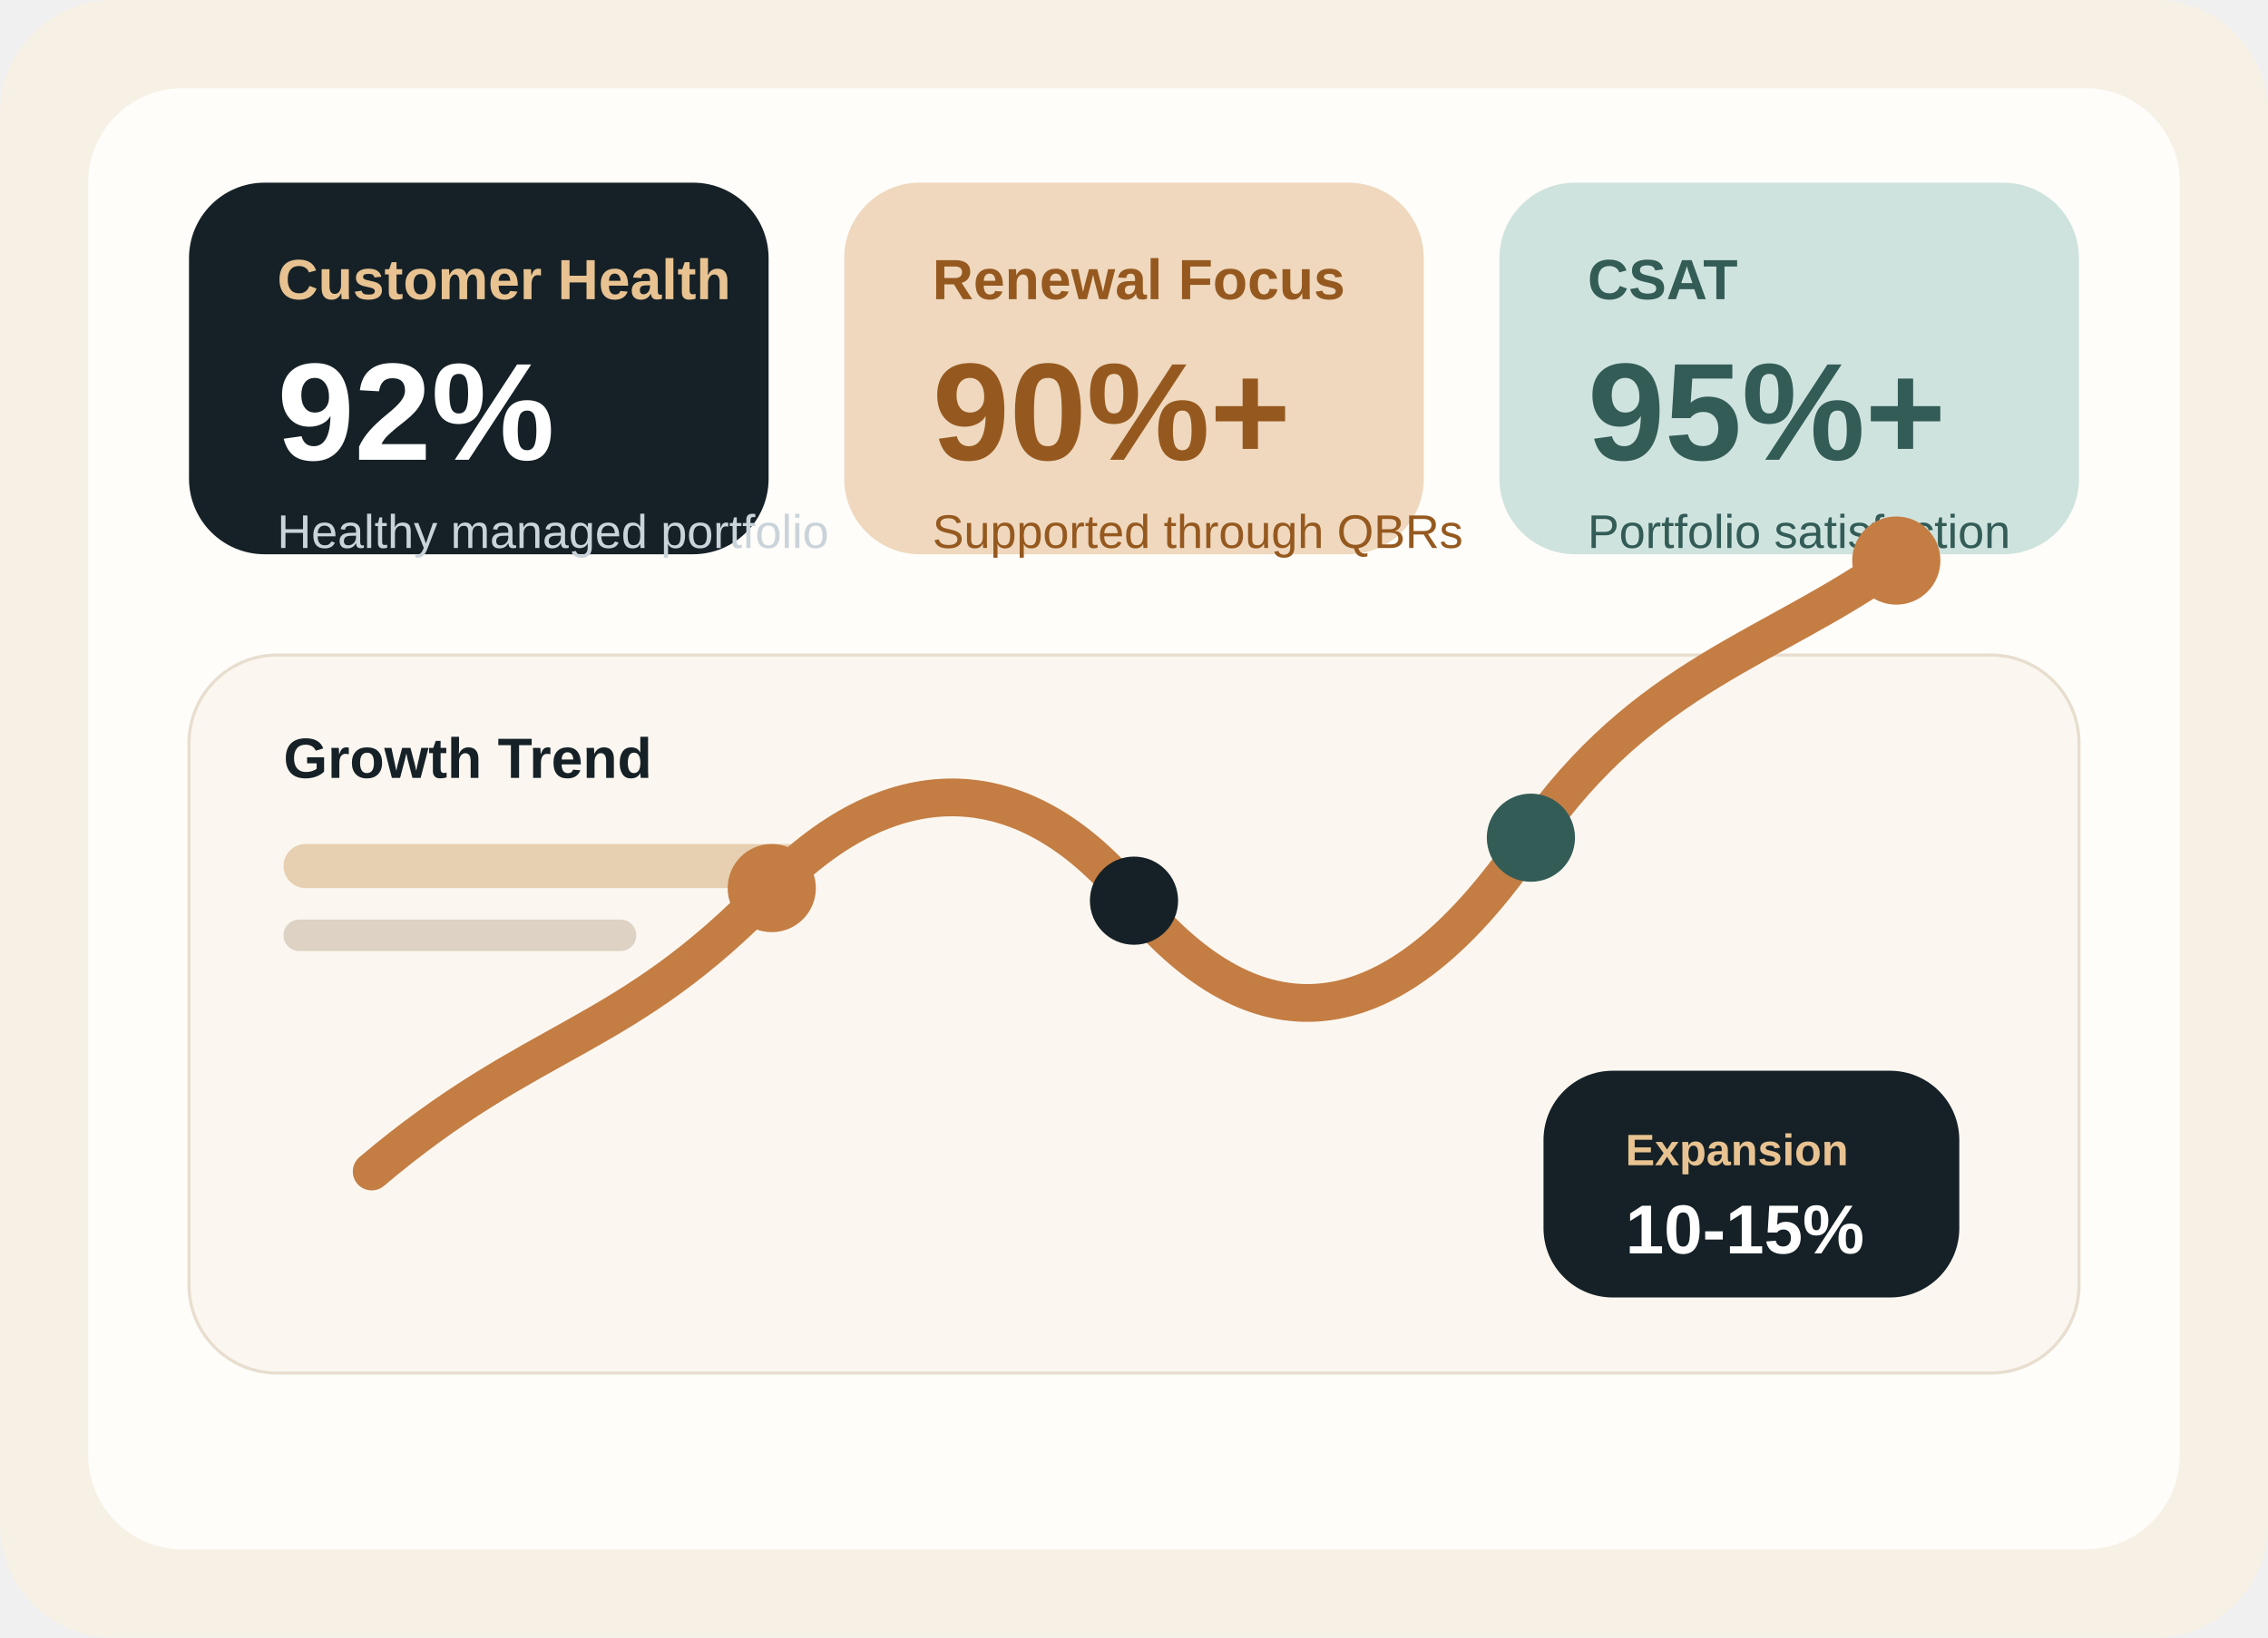
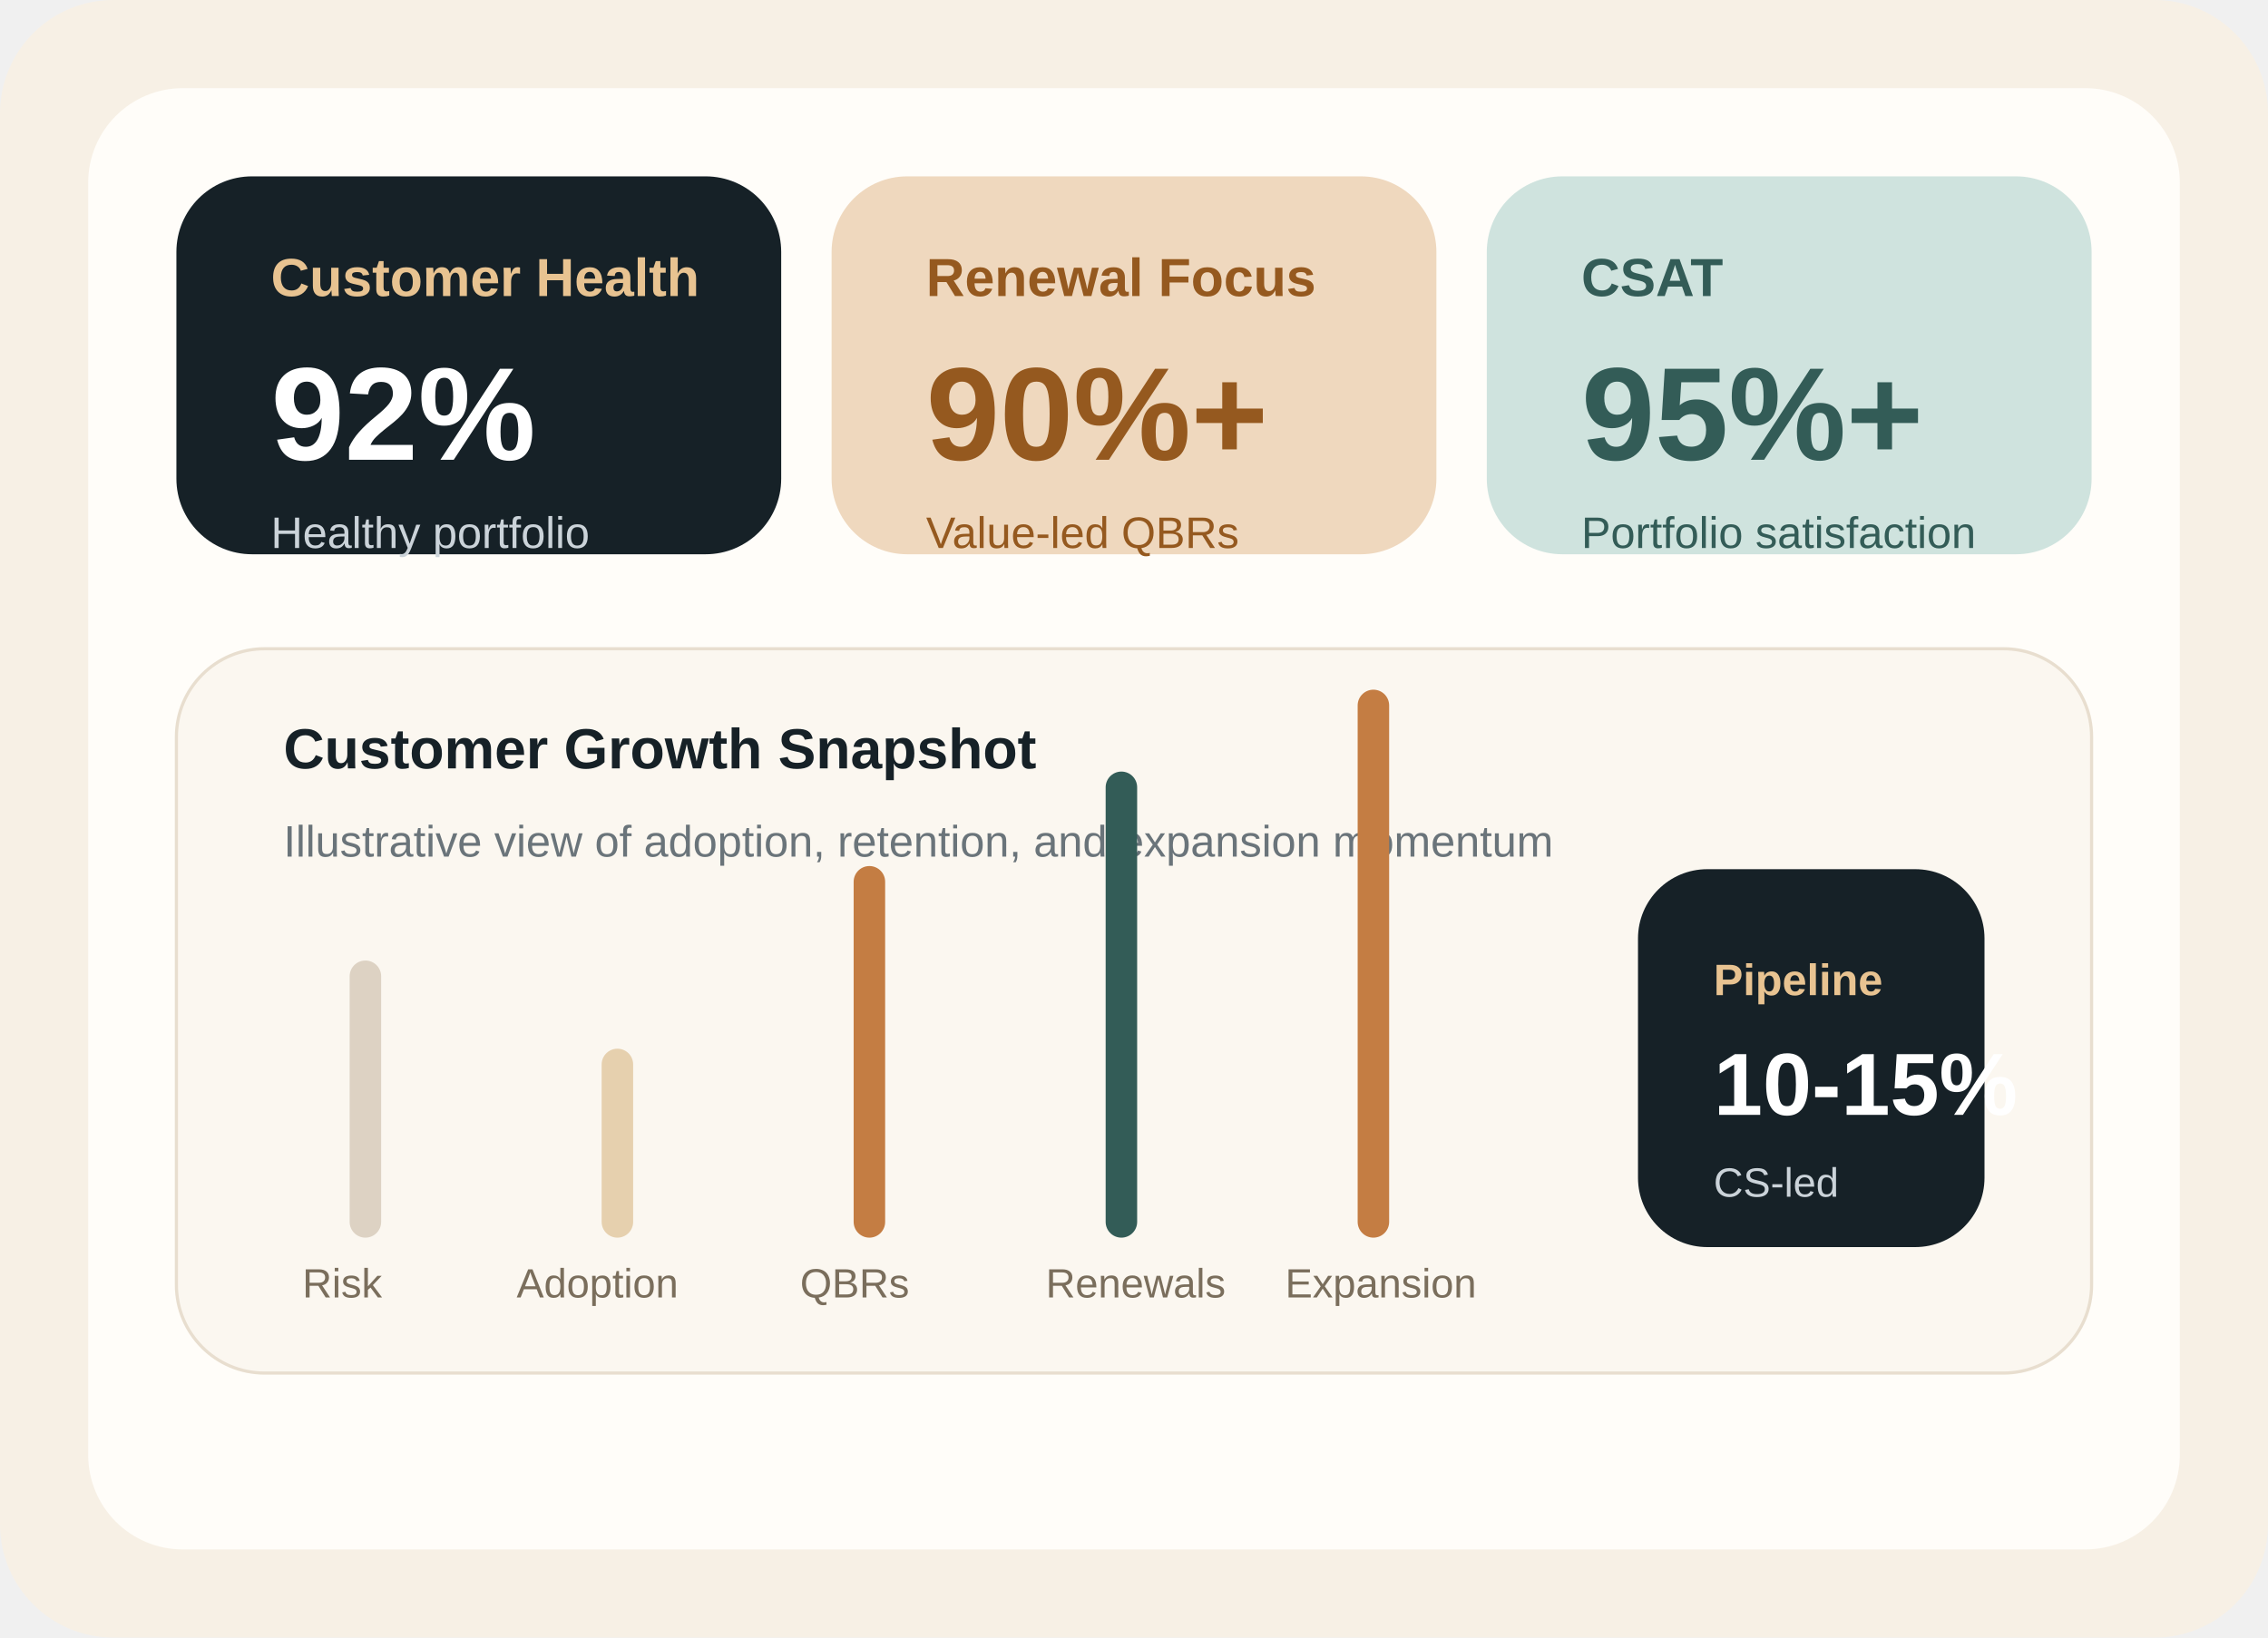
<svg xmlns="http://www.w3.org/2000/svg" width="720" height="520" viewBox="0 0 720 520" fill="none">
  <rect width="720" height="520" rx="36" fill="#F7F0E5" />
  <rect x="28" y="28" width="664" height="464" rx="30" fill="#FFFDF9" />
-   <rect x="60" y="58" width="184" height="118" rx="24" fill="#162127" />
-   <text x="88" y="95" fill="#E8C391" font-family="Arial, sans-serif" font-size="18" font-weight="700">Customer Health</text>
-   <text x="88" y="146" fill="#FFFFFF" font-family="Arial, sans-serif" font-size="44" font-weight="700">92%</text>
-   <text x="88" y="174" fill="#CAD3DA" font-family="Arial, sans-serif" font-size="15">Healthy managed portfolio</text>
-   <rect x="268" y="58" width="184" height="118" rx="24" fill="#EFD8BE" />
-   <text x="296" y="95" fill="#95591F" font-family="Arial, sans-serif" font-size="18" font-weight="700">Renewal Focus</text>
-   <text x="296" y="146" fill="#95591F" font-family="Arial, sans-serif" font-size="44" font-weight="700">90%+</text>
-   <text x="296" y="174" fill="#95591F" font-family="Arial, sans-serif" font-size="15">Supported through QBRs</text>
-   <rect x="476" y="58" width="184" height="118" rx="24" fill="#CFE3DE" />
-   <text x="504" y="95" fill="#335C57" font-family="Arial, sans-serif" font-size="18" font-weight="700">CSAT</text>
-   <text x="504" y="146" fill="#335C57" font-family="Arial, sans-serif" font-size="44" font-weight="700">95%+</text>
-   <text x="504" y="174" fill="#335C57" font-family="Arial, sans-serif" font-size="15">Portfolio satisfaction</text>
-   <rect x="60" y="208" width="600" height="228" rx="28" fill="#FBF7F0" stroke="#E8DECF" />
-   <text x="90" y="247" fill="#162127" font-family="Arial, sans-serif" font-size="18" font-weight="700">Growth Trend</text>
-   <rect x="90" y="268" width="168" height="14" rx="7" fill="#E7D0B1" />
-   <rect x="90" y="292" width="112" height="10" rx="5" fill="#DDD2C3" />
-   <path d="M118 372C170 328 198 331 245 282C284 242 326 244 360 286C395 328 438 337 486 266C522 214 563 206 602 178" stroke="#C47D43" stroke-width="12" stroke-linecap="round" />
-   <circle cx="245" cy="282" r="14" fill="#C47D43" />
-   <circle cx="360" cy="286" r="14" fill="#162127" />
-   <circle cx="486" cy="266" r="14" fill="#335C57" />
-   <circle cx="602" cy="178" r="14" fill="#C47D43" />
-   <rect x="490" y="340" width="132" height="72" rx="22" fill="#162127" />
-   <text x="516" y="370" fill="#E8C391" font-family="Arial, sans-serif" font-size="14" font-weight="700">Expansion</text>
-   <text x="516" y="398" fill="#FFFFFF" font-family="Arial, sans-serif" font-size="22" font-weight="700">10-15%</text>
+   <rect x="56" y="56" width="192" height="120" rx="24" fill="#162127" />
+   <text x="86" y="94" fill="#E8C391" font-family="Arial, sans-serif" font-size="17" font-weight="700">Customer Health</text>
+   <text x="86" y="146" fill="#FFFFFF" font-family="Arial, sans-serif" font-size="42" font-weight="700">92%</text>
+   <text x="86" y="174" fill="#CBD3D9" font-family="Arial, sans-serif" font-size="14">Healthy portfolio</text>
+   <rect x="264" y="56" width="192" height="120" rx="24" fill="#EFD8BE" />
+   <text x="294" y="94" fill="#95591F" font-family="Arial, sans-serif" font-size="17" font-weight="700">Renewal Focus</text>
+   <text x="294" y="146" fill="#95591F" font-family="Arial, sans-serif" font-size="42" font-weight="700">90%+</text>
+   <text x="294" y="174" fill="#95591F" font-family="Arial, sans-serif" font-size="14">Value-led QBRs</text>
+   <rect x="472" y="56" width="192" height="120" rx="24" fill="#CFE3DE" />
+   <text x="502" y="94" fill="#335C57" font-family="Arial, sans-serif" font-size="17" font-weight="700">CSAT</text>
+   <text x="502" y="146" fill="#335C57" font-family="Arial, sans-serif" font-size="42" font-weight="700">95%+</text>
+   <text x="502" y="174" fill="#335C57" font-family="Arial, sans-serif" font-size="14">Portfolio satisfaction</text>
+   <rect x="56" y="206" width="608" height="230" rx="28" fill="#FBF7F0" stroke="#E8DECF" />
+   <text x="90" y="244" fill="#162127" font-family="Arial, sans-serif" font-size="18" font-weight="700">Customer Growth Snapshot</text>
+   <text x="90" y="272" fill="#6A747A" font-family="Arial, sans-serif" font-size="14">Illustrative view of adoption, retention, and expansion momentum</text>
+   <line x1="116" y1="388" x2="116" y2="310" stroke="#DDD2C3" stroke-width="10" stroke-linecap="round" />
+   <line x1="196" y1="388" x2="196" y2="338" stroke="#E6D0AE" stroke-width="10" stroke-linecap="round" />
+   <line x1="276" y1="388" x2="276" y2="280" stroke="#C47D43" stroke-width="10" stroke-linecap="round" />
+   <line x1="356" y1="388" x2="356" y2="250" stroke="#335C57" stroke-width="10" stroke-linecap="round" />
+   <line x1="436" y1="388" x2="436" y2="224" stroke="#C47D43" stroke-width="10" stroke-linecap="round" />
+   <text x="96" y="412" fill="#7A6E5C" font-family="Arial, sans-serif" font-size="13">Risk</text>
+   <text x="164" y="412" fill="#7A6E5C" font-family="Arial, sans-serif" font-size="13">Adoption</text>
+   <text x="254" y="412" fill="#7A6E5C" font-family="Arial, sans-serif" font-size="13">QBRs</text>
+   <text x="332" y="412" fill="#7A6E5C" font-family="Arial, sans-serif" font-size="13">Renewals</text>
+   <text x="408" y="412" fill="#7A6E5C" font-family="Arial, sans-serif" font-size="13">Expansion</text>
+   <rect x="520" y="276" width="110" height="120" rx="22" fill="#162127" />
+   <text x="544" y="316" fill="#E8C391" font-family="Arial, sans-serif" font-size="14" font-weight="700">Pipeline</text>
+   <text x="544" y="354" fill="#FFFFFF" font-family="Arial, sans-serif" font-size="28" font-weight="700">10-15%</text>
+   <text x="544" y="380" fill="#CBD3D9" font-family="Arial, sans-serif" font-size="13">CS-led</text>
</svg>
